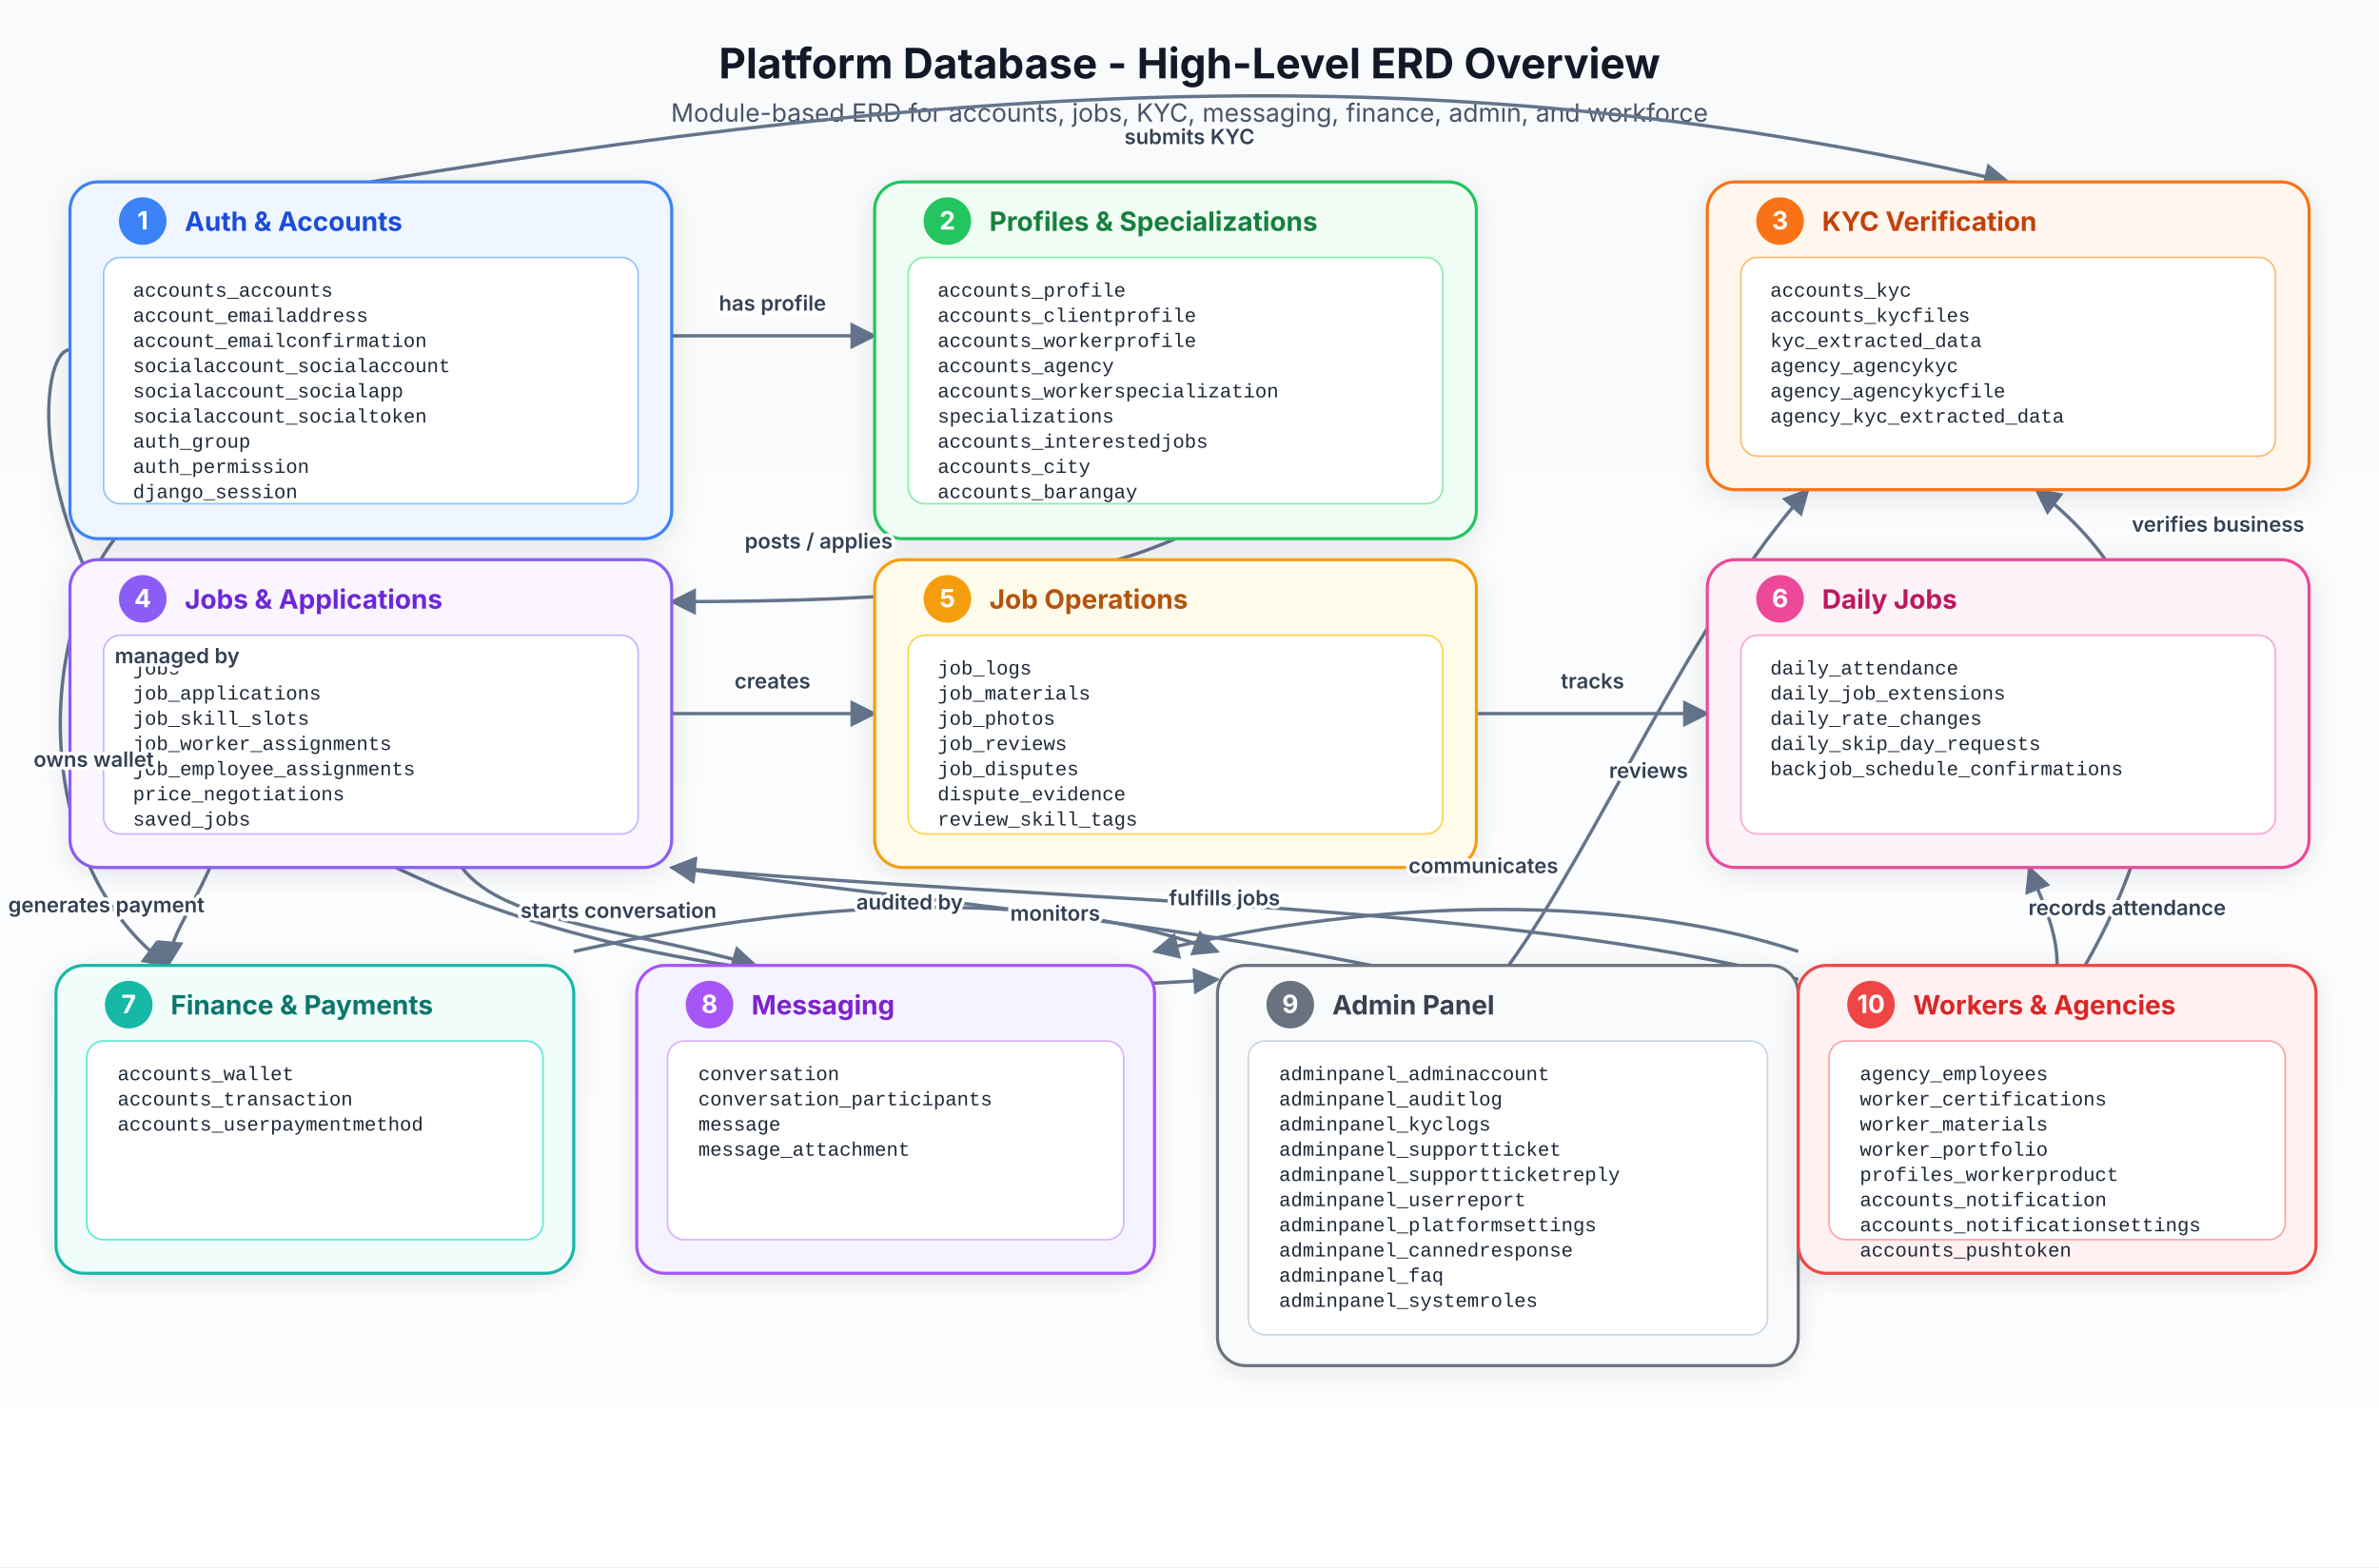
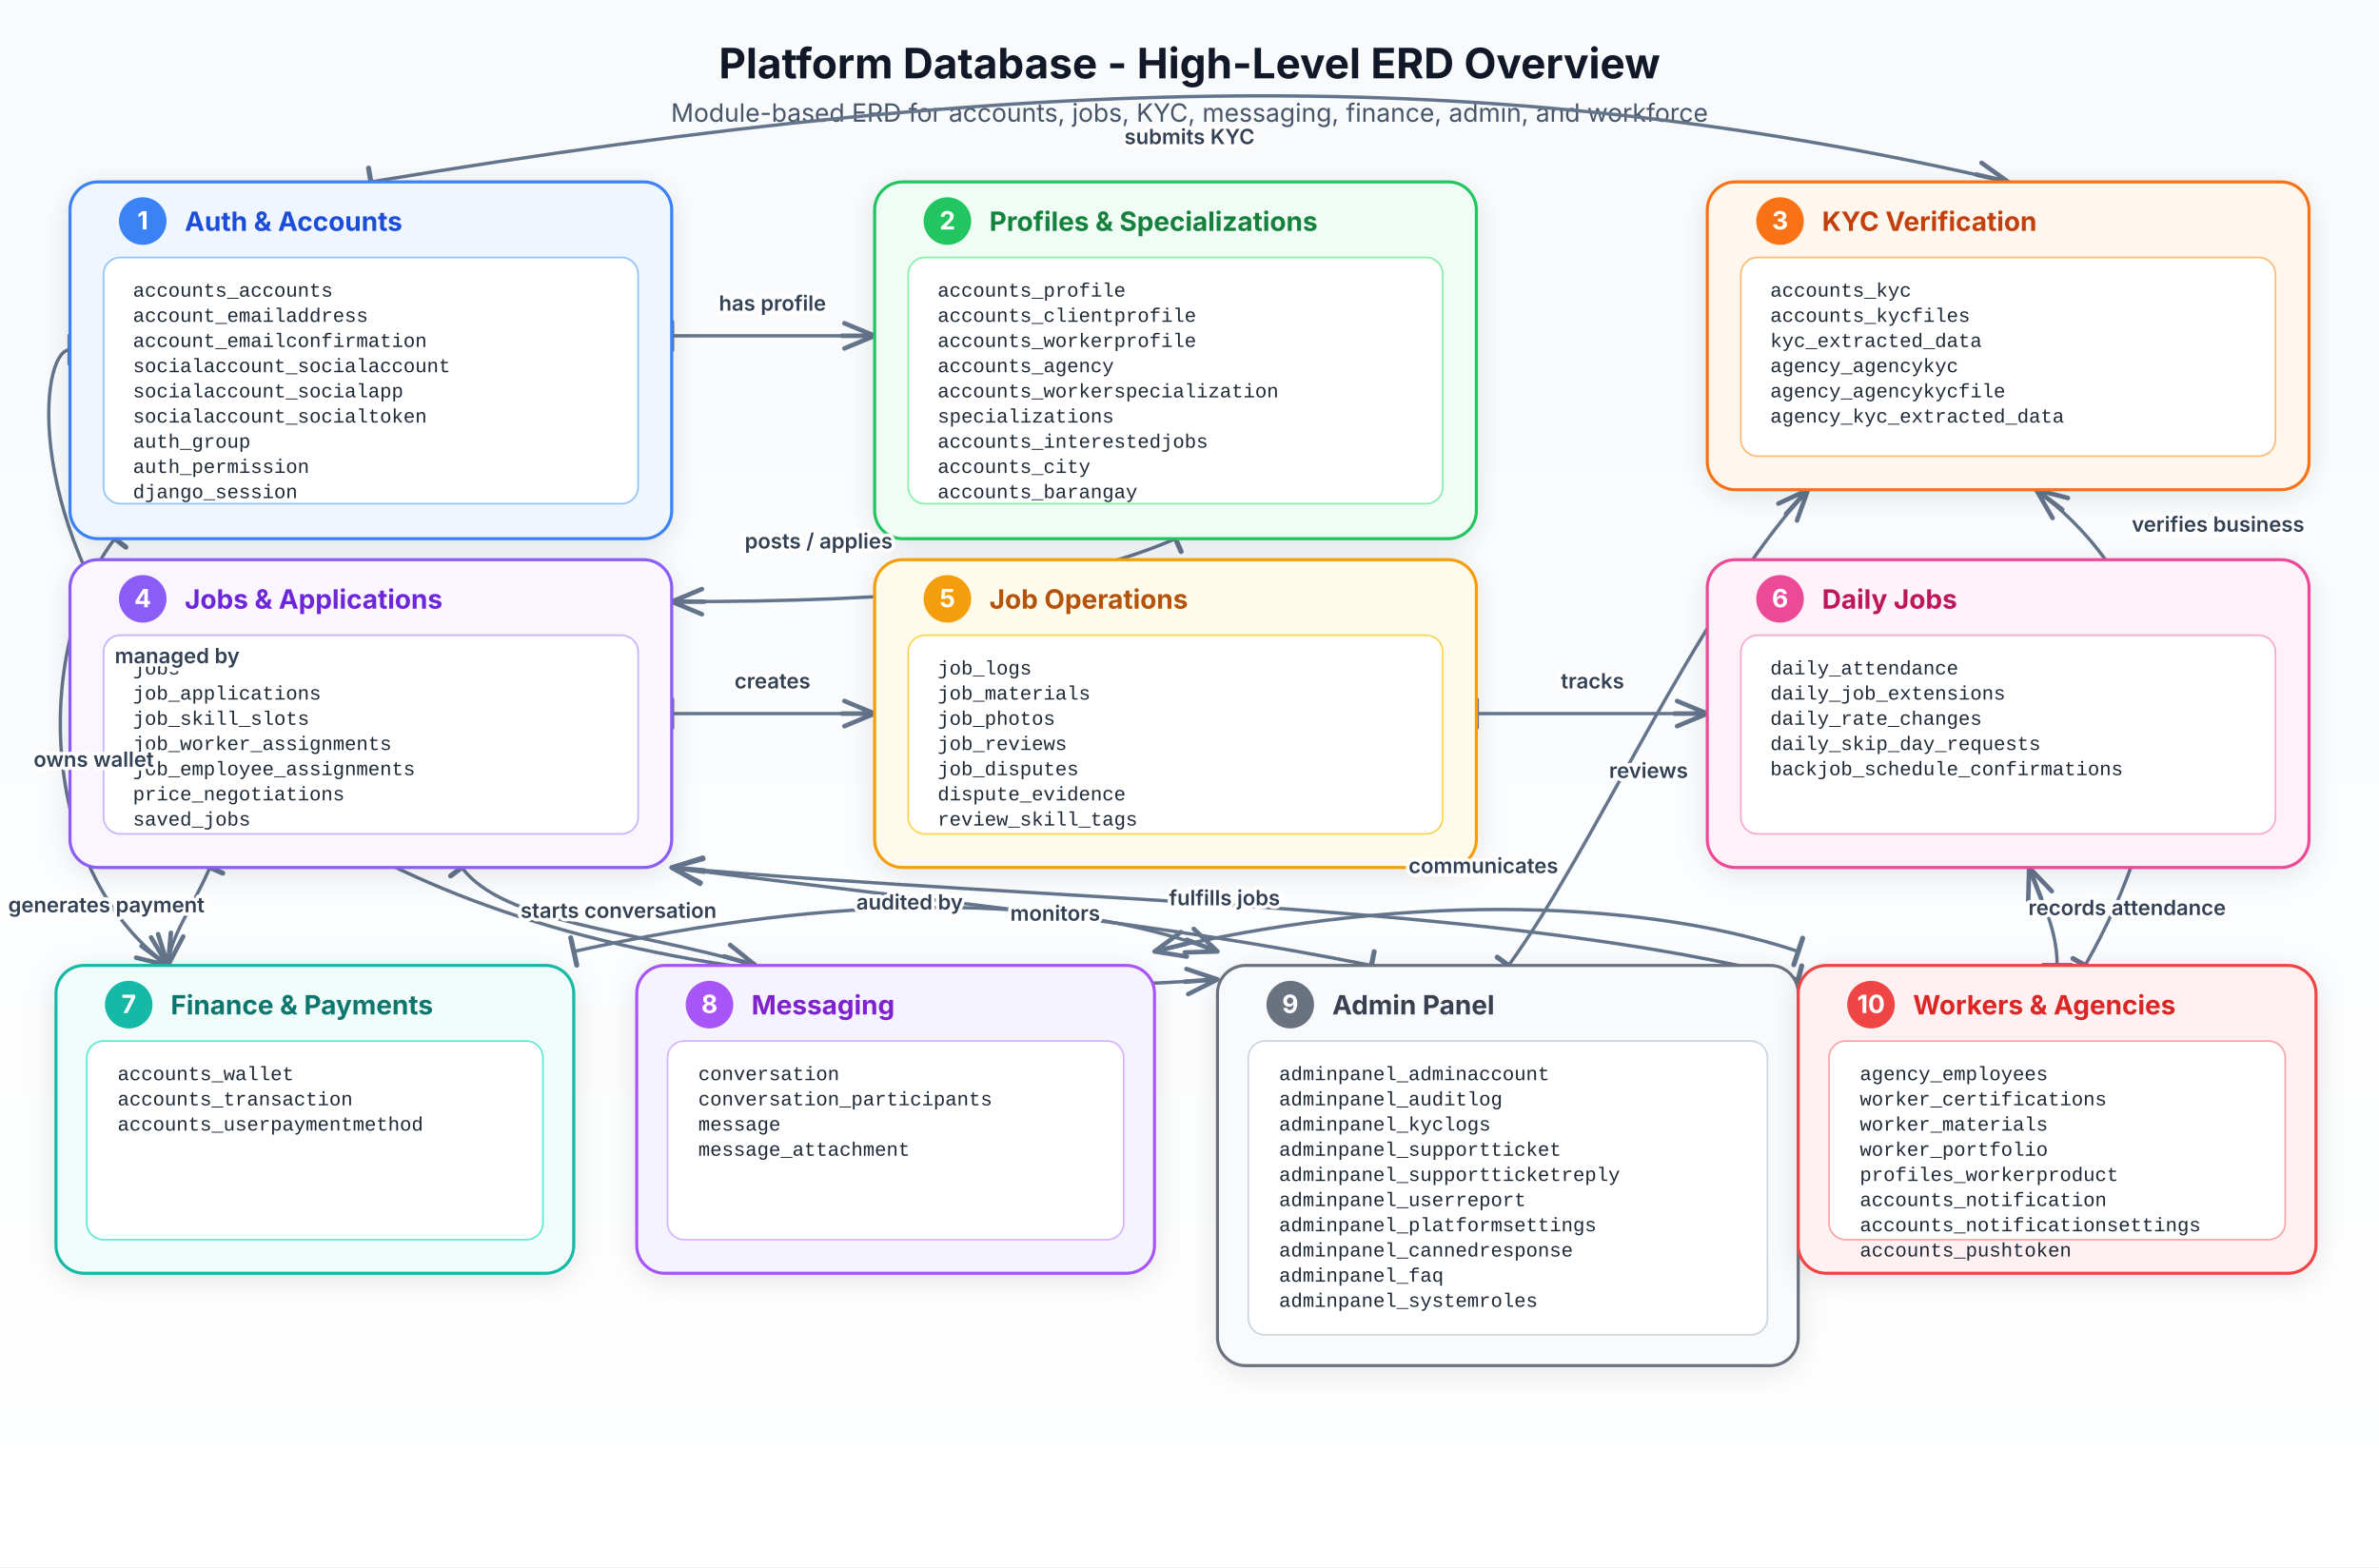
<svg xmlns="http://www.w3.org/2000/svg" width="1700" height="1120" viewBox="0 0 1700 1120" role="img" aria-labelledby="title desc">
  <defs>
    <linearGradient id="bg" x1="0" y1="0" x2="0" y2="1">
      <stop offset="0%" stop-color="#f8fafc" />
      <stop offset="100%" stop-color="#ffffff" />
    </linearGradient>
    <filter id="shadow" x="-20%" y="-20%" width="140%" height="160%">
      <feDropShadow dx="0" dy="4" stdDeviation="10" flood-color="#0f172a" flood-opacity="0.10" />
    </filter>
-     <marker id="arrow" viewBox="0 0 10 10" refX="9" refY="5" markerWidth="8" markerHeight="8" orient="auto-start-reverse">
-       <path d="M 0 0 L 10 5 L 0 10 z" fill="#64748b" />
+     <marker id="one" viewBox="0 0 12 12" refX="2" refY="6" markerWidth="10" markerHeight="10" orient="auto">
+       <path d="M 2 1 L 2 11" stroke="#64748b" stroke-width="1.8" fill="none" stroke-linecap="round" />
+     </marker>
+     <marker id="crow" viewBox="0 0 16 12" refX="14" refY="6" markerWidth="12" markerHeight="12" orient="auto">
+       <path d="M 1 6 L 14 6 M 14 6 L 2 1 M 14 6 L 2 11" stroke="#64748b" stroke-width="1.8" fill="none" stroke-linecap="round" stroke-linejoin="round" />
    </marker>
    <style>
      .title { font: 700 30px Inter, Arial, sans-serif; fill: #111827; }
      .subtitle { font: 400 18px Inter, Arial, sans-serif; fill: #475569; }
      .card-title { font: 700 19px Inter, Arial, sans-serif; }
      .num { font: 700 18px Inter, Arial, sans-serif; fill: #ffffff; }
      .list { font: 14px "SFMono-Regular", Consolas, "Liberation Mono", Menlo, monospace; fill: #1f2937; }
-       .connector { fill: none; stroke: #64748b; stroke-width: 2.4; marker-end: url(#arrow); }
+       .connector {
+         fill: none;
+         stroke: #64748b;
+         stroke-width: 2.4;
+         marker-start: url(#one);
+         marker-end: url(#crow);
+       }
      .label {
        font: 600 15px Inter, Arial, sans-serif;
        fill: #334155;
        paint-order: stroke;
        stroke: #ffffff;
        stroke-width: 5px;
        stroke-linejoin: round;
      }
      .inner { fill: #ffffff; stroke-width: 1.2; }
    </style>
  </defs>
  <rect width="1700" height="1120" fill="url(#bg)" />
  <text x="850" y="56" text-anchor="middle" class="title">Platform Database - High-Level ERD Overview</text>
  <text x="850" y="87" text-anchor="middle" class="subtitle">Module-based ERD for accounts, jobs, KYC, messaging, finance, admin, and workforce</text>
  <path class="connector" d="M 480 240 C 530 240, 575 240, 625 240" />
  <path class="connector" d="M 265 130 C 760 48, 1080 48, 1435 130" />
  <path class="connector" d="M 82 385 C 25 460, 25 620, 120 690" />
  <path class="connector" d="M 840 385 C 760 420, 650 430, 480 430" />
  <path class="connector" d="M 480 510 C 530 510, 575 510, 625 510" />
  <path class="connector" d="M 1055 510 C 1110 510, 1160 510, 1220 510" />
  <path class="connector" d="M 330 620 C 360 660, 450 664, 540 690" />
  <path class="connector" d="M 150 620 C 136 652, 122 668, 120 690" />
  <path class="connector" d="M 1078 690 C 1140 605, 1210 440, 1292 350" />
  <path class="connector" d="M 980 690 C 820 658, 680 646, 480 620" />
  <path class="connector" d="M 410 680 C 600 638, 760 638, 870 680" />
  <path class="connector" d="M 50 250 C 5 250, 5 760, 870 700" />
  <path class="connector" d="M 1470 690 C 1470 665, 1460 646, 1450 620" />
  <path class="connector" d="M 1285 680 C 1165 640, 990 640, 825 680" />
  <path class="connector" d="M 1490 690 C 1550 585, 1580 445, 1455 350" />
  <path class="connector" d="M 1285 700 C 1070 645, 760 645, 480 620" />
  <g filter="url(#shadow)">
    <rect x="50" y="130" rx="20" ry="20" width="430" height="255" fill="#eff6ff" stroke="#3b82f6" stroke-width="2.2" />
    <rect x="74" y="184" rx="12" ry="12" width="382" height="176" class="inner" stroke="#93c5fd" />
    <circle cx="102" cy="158" r="17" fill="#3b82f6" />
    <text x="102" y="164" text-anchor="middle" class="num">1</text>
    <text x="132" y="165" class="card-title" fill="#1d4ed8">Auth &amp; Accounts</text>
    <text x="95" y="212" class="list">
      <tspan x="95" dy="0">accounts_accounts</tspan>
      <tspan x="95" dy="18">account_emailaddress</tspan>
      <tspan x="95" dy="18">account_emailconfirmation</tspan>
      <tspan x="95" dy="18">socialaccount_socialaccount</tspan>
      <tspan x="95" dy="18">socialaccount_socialapp</tspan>
      <tspan x="95" dy="18">socialaccount_socialtoken</tspan>
      <tspan x="95" dy="18">auth_group</tspan>
      <tspan x="95" dy="18">auth_permission</tspan>
      <tspan x="95" dy="18">django_session</tspan>
    </text>
  </g>
  <g filter="url(#shadow)">
    <rect x="625" y="130" rx="20" ry="20" width="430" height="255" fill="#f0fdf4" stroke="#22c55e" stroke-width="2.2" />
    <rect x="649" y="184" rx="12" ry="12" width="382" height="176" class="inner" stroke="#86efac" />
    <circle cx="677" cy="158" r="17" fill="#22c55e" />
    <text x="677" y="164" text-anchor="middle" class="num">2</text>
    <text x="707" y="165" class="card-title" fill="#15803d">Profiles &amp; Specializations</text>
    <text x="670" y="212" class="list">
      <tspan x="670" dy="0">accounts_profile</tspan>
      <tspan x="670" dy="18">accounts_clientprofile</tspan>
      <tspan x="670" dy="18">accounts_workerprofile</tspan>
      <tspan x="670" dy="18">accounts_agency</tspan>
      <tspan x="670" dy="18">accounts_workerspecialization</tspan>
      <tspan x="670" dy="18">specializations</tspan>
      <tspan x="670" dy="18">accounts_interestedjobs</tspan>
      <tspan x="670" dy="18">accounts_city</tspan>
      <tspan x="670" dy="18">accounts_barangay</tspan>
    </text>
  </g>
  <g filter="url(#shadow)">
    <rect x="1220" y="130" rx="20" ry="20" width="430" height="220" fill="#fff7ed" stroke="#f97316" stroke-width="2.2" />
    <rect x="1244" y="184" rx="12" ry="12" width="382" height="142" class="inner" stroke="#fdba74" />
    <circle cx="1272" cy="158" r="17" fill="#f97316" />
    <text x="1272" y="164" text-anchor="middle" class="num">3</text>
    <text x="1302" y="165" class="card-title" fill="#c2410c">KYC Verification</text>
    <text x="1265" y="212" class="list">
      <tspan x="1265" dy="0">accounts_kyc</tspan>
      <tspan x="1265" dy="18">accounts_kycfiles</tspan>
      <tspan x="1265" dy="18">kyc_extracted_data</tspan>
      <tspan x="1265" dy="18">agency_agencykyc</tspan>
      <tspan x="1265" dy="18">agency_agencykycfile</tspan>
      <tspan x="1265" dy="18">agency_kyc_extracted_data</tspan>
    </text>
  </g>
  <g filter="url(#shadow)">
    <rect x="50" y="400" rx="20" ry="20" width="430" height="220" fill="#faf5ff" stroke="#8b5cf6" stroke-width="2.2" />
    <rect x="74" y="454" rx="12" ry="12" width="382" height="142" class="inner" stroke="#c4b5fd" />
    <circle cx="102" cy="428" r="17" fill="#8b5cf6" />
    <text x="102" y="434" text-anchor="middle" class="num">4</text>
    <text x="132" y="435" class="card-title" fill="#6d28d9">Jobs &amp; Applications</text>
    <text x="95" y="482" class="list">
      <tspan x="95" dy="0">jobs</tspan>
      <tspan x="95" dy="18">job_applications</tspan>
      <tspan x="95" dy="18">job_skill_slots</tspan>
      <tspan x="95" dy="18">job_worker_assignments</tspan>
      <tspan x="95" dy="18">job_employee_assignments</tspan>
      <tspan x="95" dy="18">price_negotiations</tspan>
      <tspan x="95" dy="18">saved_jobs</tspan>
    </text>
  </g>
  <g filter="url(#shadow)">
    <rect x="625" y="400" rx="20" ry="20" width="430" height="220" fill="#fffbeb" stroke="#f59e0b" stroke-width="2.2" />
    <rect x="649" y="454" rx="12" ry="12" width="382" height="142" class="inner" stroke="#fcd34d" />
    <circle cx="677" cy="428" r="17" fill="#f59e0b" />
    <text x="677" y="434" text-anchor="middle" class="num">5</text>
    <text x="707" y="435" class="card-title" fill="#b45309">Job Operations</text>
    <text x="670" y="482" class="list">
      <tspan x="670" dy="0">job_logs</tspan>
      <tspan x="670" dy="18">job_materials</tspan>
      <tspan x="670" dy="18">job_photos</tspan>
      <tspan x="670" dy="18">job_reviews</tspan>
      <tspan x="670" dy="18">job_disputes</tspan>
      <tspan x="670" dy="18">dispute_evidence</tspan>
      <tspan x="670" dy="18">review_skill_tags</tspan>
    </text>
  </g>
  <g filter="url(#shadow)">
    <rect x="1220" y="400" rx="20" ry="20" width="430" height="220" fill="#fdf2f8" stroke="#ec4899" stroke-width="2.2" />
    <rect x="1244" y="454" rx="12" ry="12" width="382" height="142" class="inner" stroke="#f9a8d4" />
    <circle cx="1272" cy="428" r="17" fill="#ec4899" />
    <text x="1272" y="434" text-anchor="middle" class="num">6</text>
    <text x="1302" y="435" class="card-title" fill="#be185d">Daily Jobs</text>
    <text x="1265" y="482" class="list">
      <tspan x="1265" dy="0">daily_attendance</tspan>
      <tspan x="1265" dy="18">daily_job_extensions</tspan>
      <tspan x="1265" dy="18">daily_rate_changes</tspan>
      <tspan x="1265" dy="18">daily_skip_day_requests</tspan>
      <tspan x="1265" dy="18">backjob_schedule_confirmations</tspan>
    </text>
  </g>
  <g filter="url(#shadow)">
    <rect x="40" y="690" rx="20" ry="20" width="370" height="220" fill="#f0fdfa" stroke="#14b8a6" stroke-width="2.2" />
    <rect x="62" y="744" rx="12" ry="12" width="326" height="142" class="inner" stroke="#5eead4" />
    <circle cx="92" cy="718" r="17" fill="#14b8a6" />
    <text x="92" y="724" text-anchor="middle" class="num">7</text>
    <text x="122" y="725" class="card-title" fill="#0f766e">Finance &amp; Payments</text>
    <text x="84" y="772" class="list">
      <tspan x="84" dy="0">accounts_wallet</tspan>
      <tspan x="84" dy="18">accounts_transaction</tspan>
      <tspan x="84" dy="18">accounts_userpaymentmethod</tspan>
    </text>
  </g>
  <g filter="url(#shadow)">
    <rect x="455" y="690" rx="20" ry="20" width="370" height="220" fill="#f5f3ff" stroke="#a855f7" stroke-width="2.2" />
    <rect x="477" y="744" rx="12" ry="12" width="326" height="142" class="inner" stroke="#d8b4fe" />
    <circle cx="507" cy="718" r="17" fill="#a855f7" />
    <text x="507" y="724" text-anchor="middle" class="num">8</text>
    <text x="537" y="725" class="card-title" fill="#7e22ce">Messaging</text>
    <text x="499" y="772" class="list">
      <tspan x="499" dy="0">conversation</tspan>
      <tspan x="499" dy="18">conversation_participants</tspan>
      <tspan x="499" dy="18">message</tspan>
      <tspan x="499" dy="18">message_attachment</tspan>
    </text>
  </g>
  <g filter="url(#shadow)">
    <rect x="870" y="690" rx="20" ry="20" width="415" height="286" fill="#f8fafc" stroke="#6b7280" stroke-width="2.2" />
    <rect x="892" y="744" rx="12" ry="12" width="371" height="210" class="inner" stroke="#cbd5e1" />
    <circle cx="922" cy="718" r="17" fill="#6b7280" />
    <text x="922" y="724" text-anchor="middle" class="num">9</text>
    <text x="952" y="725" class="card-title" fill="#374151">Admin Panel</text>
    <text x="914" y="772" class="list">
      <tspan x="914" dy="0">adminpanel_adminaccount</tspan>
      <tspan x="914" dy="18">adminpanel_auditlog</tspan>
      <tspan x="914" dy="18">adminpanel_kyclogs</tspan>
      <tspan x="914" dy="18">adminpanel_supportticket</tspan>
      <tspan x="914" dy="18">adminpanel_supportticketreply</tspan>
      <tspan x="914" dy="18">adminpanel_userreport</tspan>
      <tspan x="914" dy="18">adminpanel_platformsettings</tspan>
      <tspan x="914" dy="18">adminpanel_cannedresponse</tspan>
      <tspan x="914" dy="18">adminpanel_faq</tspan>
      <tspan x="914" dy="18">adminpanel_systemroles</tspan>
    </text>
  </g>
  <g filter="url(#shadow)">
    <rect x="1285" y="690" rx="20" ry="20" width="370" height="220" fill="#fff1f2" stroke="#ef4444" stroke-width="2.2" />
    <rect x="1307" y="744" rx="12" ry="12" width="326" height="142" class="inner" stroke="#fca5a5" />
    <circle cx="1337" cy="718" r="17" fill="#ef4444" />
    <text x="1337" y="724" text-anchor="middle" class="num">10</text>
    <text x="1367" y="725" class="card-title" fill="#dc2626">Workers &amp; Agencies</text>
    <text x="1329" y="772" class="list">
      <tspan x="1329" dy="0">agency_employees</tspan>
      <tspan x="1329" dy="18">worker_certifications</tspan>
      <tspan x="1329" dy="18">worker_materials</tspan>
      <tspan x="1329" dy="18">worker_portfolio</tspan>
      <tspan x="1329" dy="18">profiles_workerproduct</tspan>
      <tspan x="1329" dy="18">accounts_notification</tspan>
      <tspan x="1329" dy="18">accounts_notificationsettings</tspan>
      <tspan x="1329" dy="18">accounts_pushtoken</tspan>
    </text>
  </g>
  <text x="552" y="222" text-anchor="middle" class="label">has profile</text>
  <text x="850" y="103" text-anchor="middle" class="label">submits KYC</text>
  <text x="24" y="548" class="label">owns wallet</text>
  <text x="585" y="392" text-anchor="middle" class="label">posts / applies</text>
  <text x="552" y="492" text-anchor="middle" class="label">creates</text>
  <text x="1138" y="492" text-anchor="middle" class="label">tracks</text>
  <text x="442" y="656" text-anchor="middle" class="label">starts conversation</text>
  <text x="76" y="652" text-anchor="middle" class="label">generates payment</text>
  <text x="1178" y="556" text-anchor="middle" class="label">reviews</text>
  <text x="754" y="658" text-anchor="middle" class="label">monitors</text>
  <text x="650" y="650" text-anchor="middle" class="label">audited by</text>
  <text x="82" y="474" class="label">managed by</text>
  <text x="1520" y="654" text-anchor="middle" class="label">records attendance</text>
  <text x="1060" y="624" text-anchor="middle" class="label">communicates</text>
  <text x="1585" y="380" text-anchor="middle" class="label">verifies business</text>
  <text x="875" y="647" text-anchor="middle" class="label">fulfills jobs</text>
</svg>
